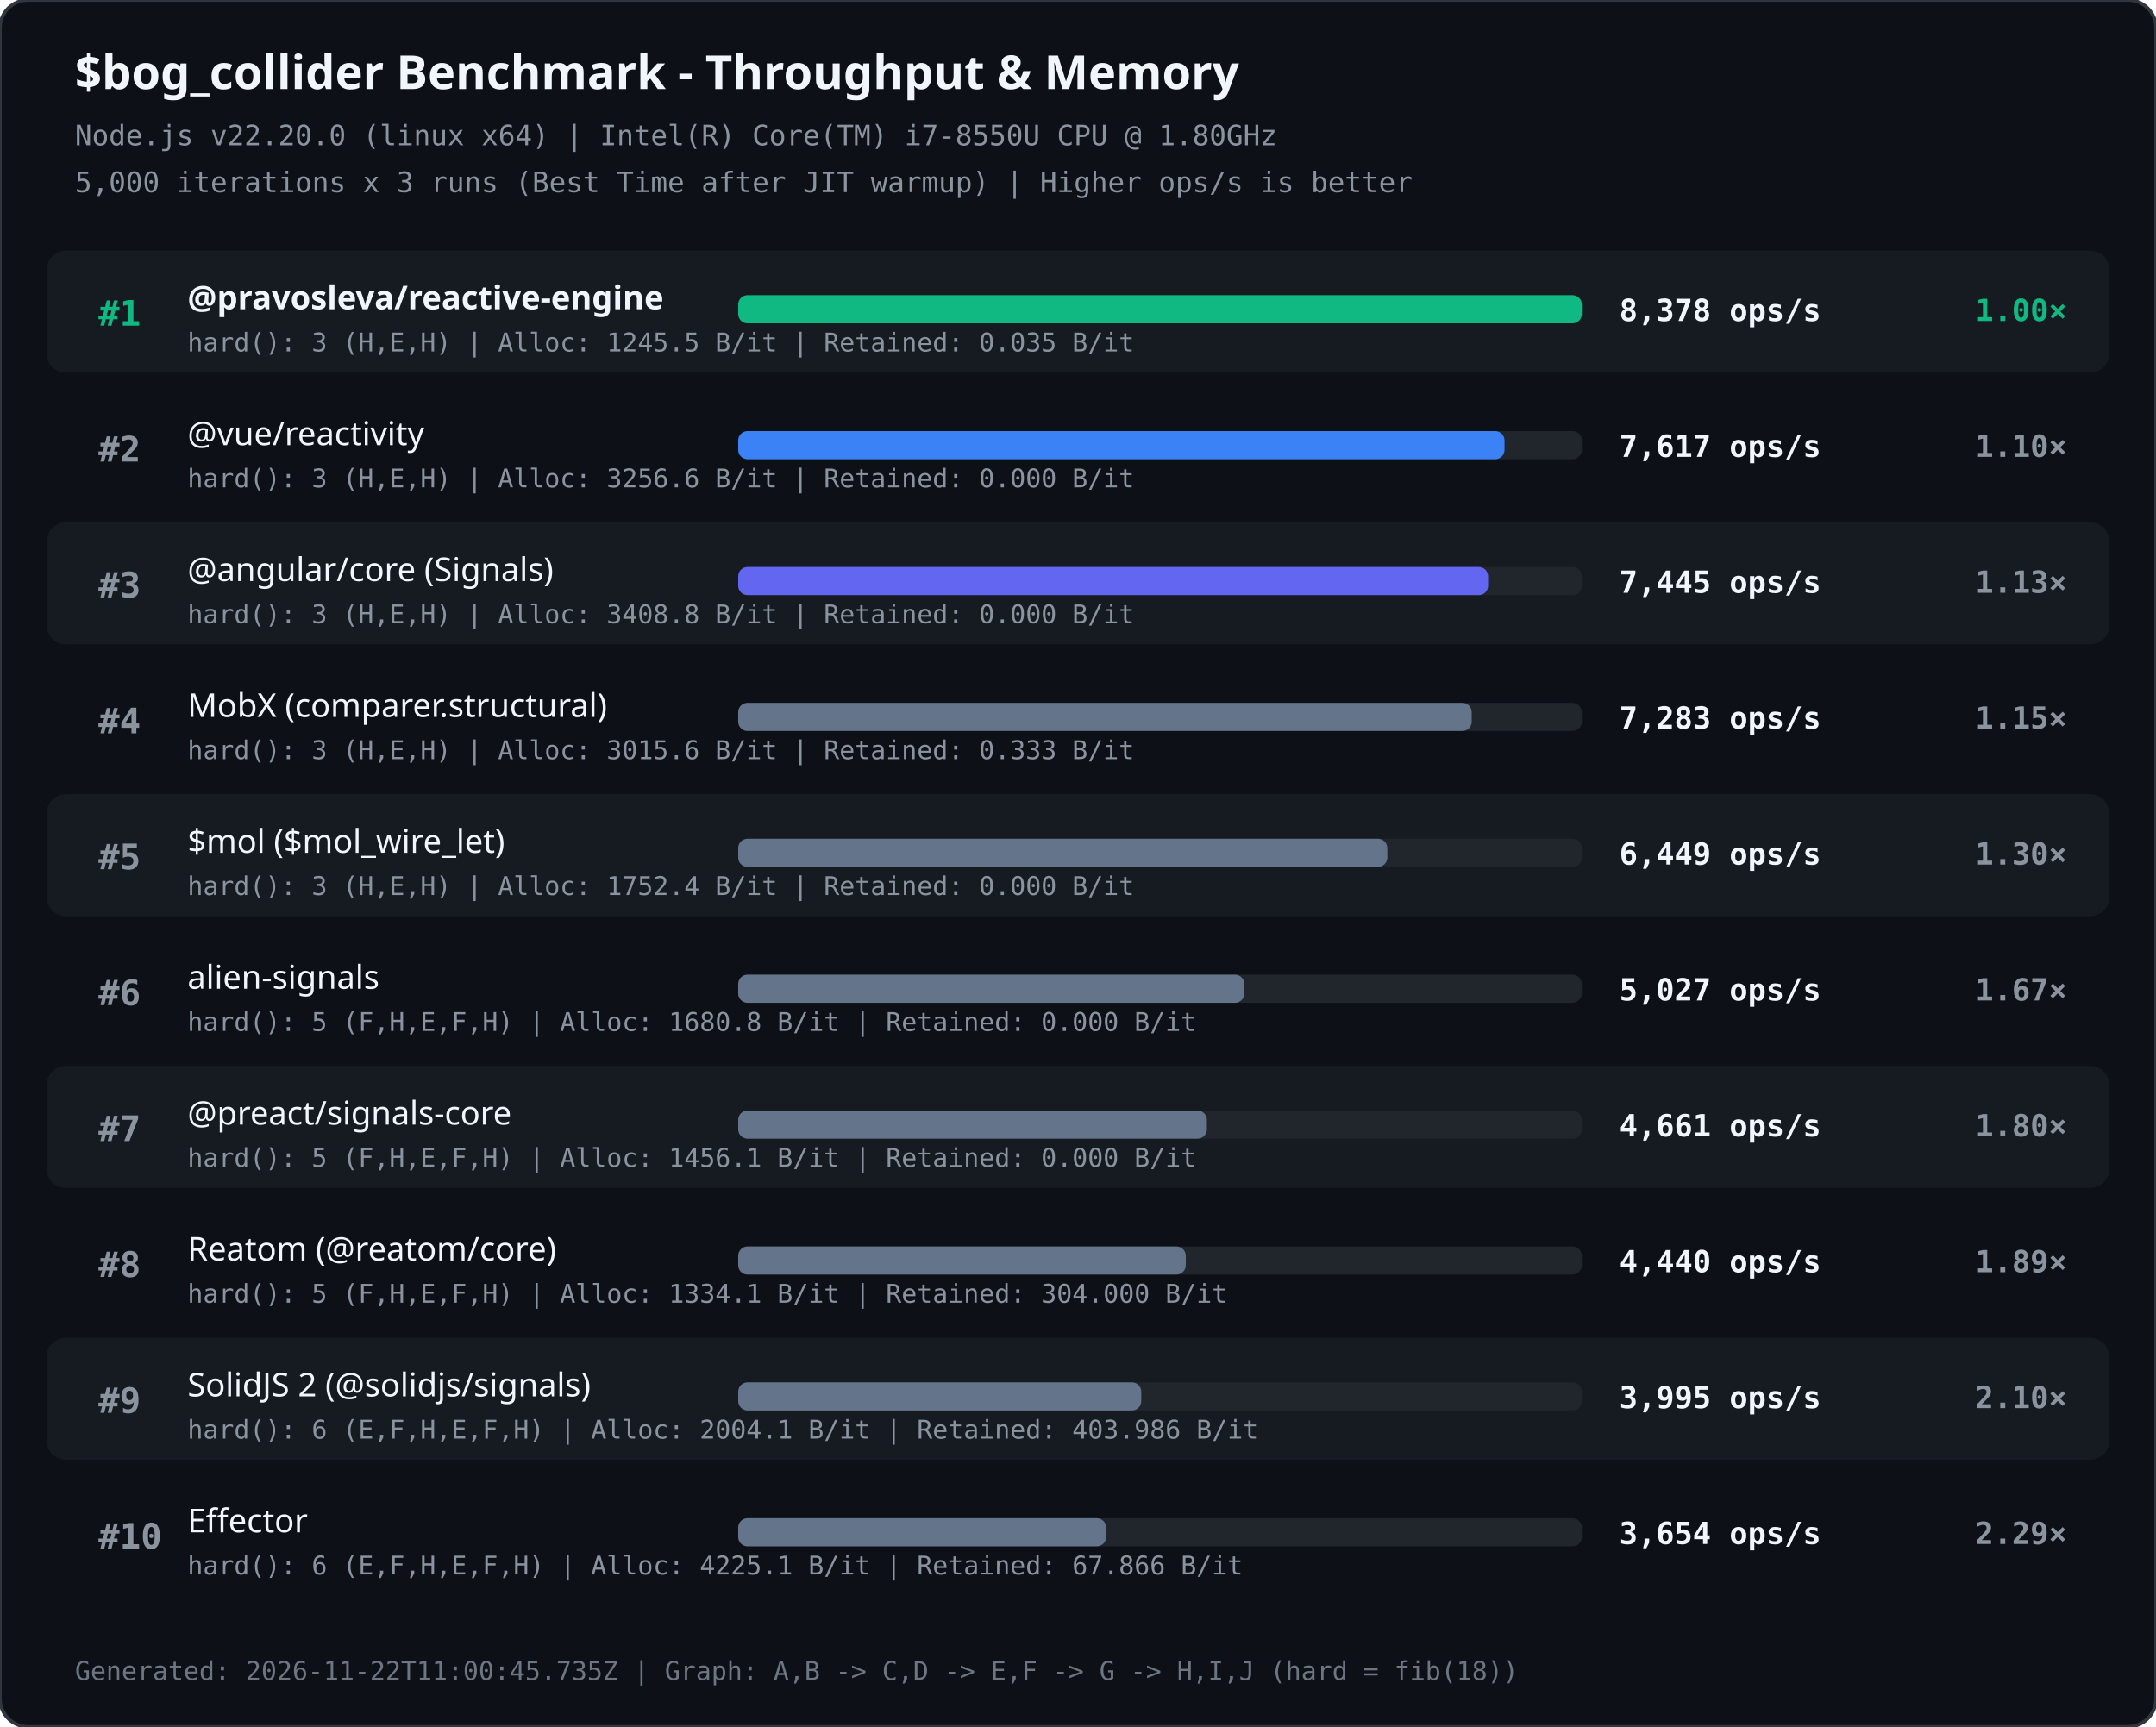
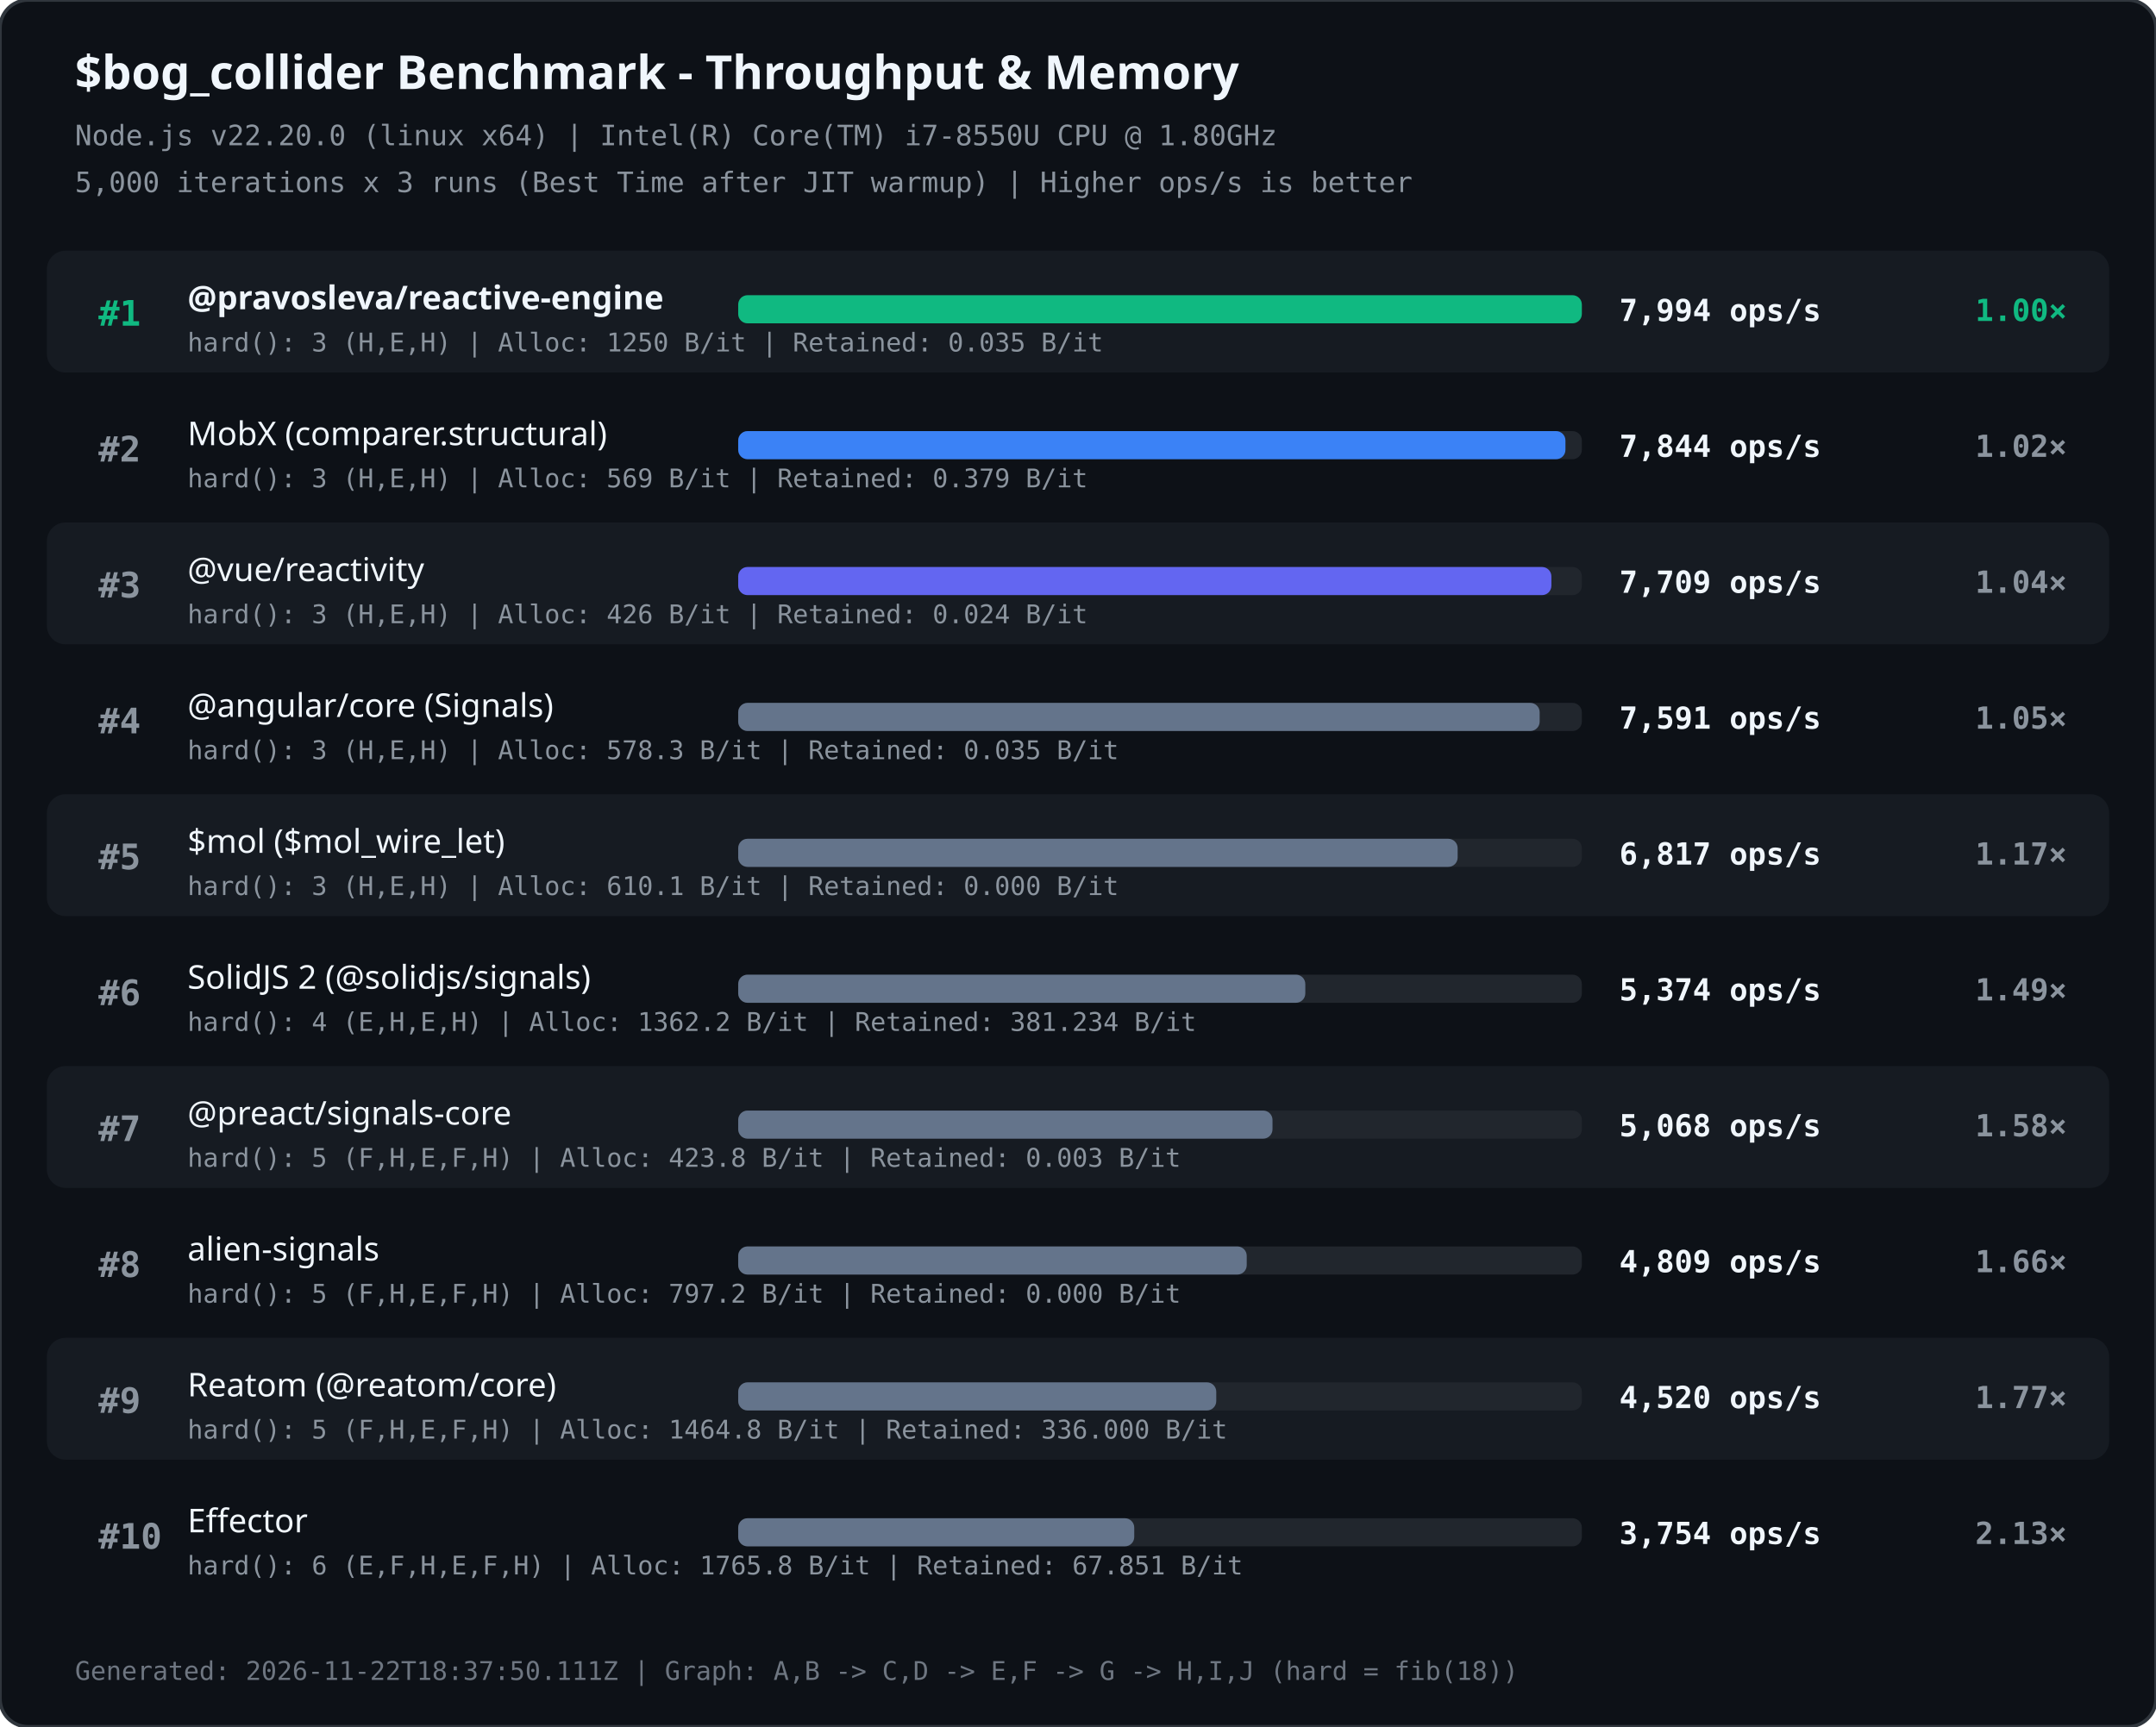
<svg xmlns="http://www.w3.org/2000/svg" width="920" height="737" viewBox="0 0 920 737">
  <rect width="920" height="737" rx="12" fill="#0d1117" stroke="#30363d" stroke-width="1.5" />
  <text x="32" y="38" fill="#f0f6fc" font-family="sans-serif" font-size="20" font-weight="700">$bog_collider Benchmark - Throughput &amp; Memory</text>
  <text x="32" y="62" fill="#8b949e" font-family="monospace" font-size="12">Node.js v22.20.0 (linux x64) | Intel(R) Core(TM) i7-8550U CPU @ 1.80GHz</text>
  <text x="32" y="82" fill="#8b949e" font-family="monospace" font-size="12">5,000 iterations x 3 runs (Best Time after JIT warmup) | Higher ops/s is better</text>
  <g transform="translate(0, 105)">
    <rect x="20" y="2" width="880" height="52" rx="8" fill="#161b22" />
    <text x="42" y="34" fill="#10b981" font-family="monospace" font-size="15" font-weight="700">#1</text>
    <text x="80" y="27" fill="#f0f6fc" font-family="sans-serif" font-size="14" font-weight="700">@pravosleva/reactive-engine</text>
-     <text x="80" y="45" fill="#8b949e" font-family="monospace" font-size="11">hard(): 3 (H,E,H) | Alloc: 1245.5 B/it | Retained: 0.035 B/it</text>
+     <text x="80" y="45" fill="#8b949e" font-family="monospace" font-size="11">hard(): 3 (H,E,H) | Alloc: 1250 B/it | Retained: 0.035 B/it</text>
    <rect x="315" y="21" width="360" height="12" rx="4" fill="#21262d" />
    <rect x="315" y="21" width="360" height="12" rx="4" fill="#10b981" />
-     <text x="691" y="32" fill="#f0f6fc" font-family="monospace" font-size="13" font-weight="700">8,378 ops/s</text>
+     <text x="691" y="32" fill="#f0f6fc" font-family="monospace" font-size="13" font-weight="700">7,994 ops/s</text>
    <text x="882" y="32" text-anchor="end" fill="#10b981" font-family="monospace" font-size="13" font-weight="700">1.00×</text>
  </g>
  <g transform="translate(0, 163)">
    <rect x="20" y="2" width="880" height="52" rx="8" fill="#0d1117" />
    <text x="42" y="34" fill="#8b949e" font-family="monospace" font-size="15" font-weight="700">#2</text>
-     <text x="80" y="27" fill="#f0f6fc" font-family="sans-serif" font-size="14" font-weight="500">@vue/reactivity</text>
-     <text x="80" y="45" fill="#8b949e" font-family="monospace" font-size="11">hard(): 3 (H,E,H) | Alloc: 3256.6 B/it | Retained: 0.000 B/it</text>
+     <text x="80" y="27" fill="#f0f6fc" font-family="sans-serif" font-size="14" font-weight="500">MobX (comparer.structural)</text>
+     <text x="80" y="45" fill="#8b949e" font-family="monospace" font-size="11">hard(): 3 (H,E,H) | Alloc: 569 B/it | Retained: 0.379 B/it</text>
    <rect x="315" y="21" width="360" height="12" rx="4" fill="#21262d" />
-     <rect x="315" y="21" width="327" height="12" rx="4" fill="#3b82f6" />
-     <text x="691" y="32" fill="#f0f6fc" font-family="monospace" font-size="13" font-weight="700">7,617 ops/s</text>
-     <text x="882" y="32" text-anchor="end" fill="#8b949e" font-family="monospace" font-size="13" font-weight="700">1.10×</text>
+     <rect x="315" y="21" width="353" height="12" rx="4" fill="#3b82f6" />
+     <text x="691" y="32" fill="#f0f6fc" font-family="monospace" font-size="13" font-weight="700">7,844 ops/s</text>
+     <text x="882" y="32" text-anchor="end" fill="#8b949e" font-family="monospace" font-size="13" font-weight="700">1.02×</text>
  </g>
  <g transform="translate(0, 221)">
    <rect x="20" y="2" width="880" height="52" rx="8" fill="#161b22" />
    <text x="42" y="34" fill="#8b949e" font-family="monospace" font-size="15" font-weight="700">#3</text>
-     <text x="80" y="27" fill="#f0f6fc" font-family="sans-serif" font-size="14" font-weight="500">@angular/core (Signals)</text>
-     <text x="80" y="45" fill="#8b949e" font-family="monospace" font-size="11">hard(): 3 (H,E,H) | Alloc: 3408.8 B/it | Retained: 0.000 B/it</text>
+     <text x="80" y="27" fill="#f0f6fc" font-family="sans-serif" font-size="14" font-weight="500">@vue/reactivity</text>
+     <text x="80" y="45" fill="#8b949e" font-family="monospace" font-size="11">hard(): 3 (H,E,H) | Alloc: 426 B/it | Retained: 0.024 B/it</text>
    <rect x="315" y="21" width="360" height="12" rx="4" fill="#21262d" />
-     <rect x="315" y="21" width="320" height="12" rx="4" fill="#6366f1" />
-     <text x="691" y="32" fill="#f0f6fc" font-family="monospace" font-size="13" font-weight="700">7,445 ops/s</text>
-     <text x="882" y="32" text-anchor="end" fill="#8b949e" font-family="monospace" font-size="13" font-weight="700">1.13×</text>
+     <rect x="315" y="21" width="347" height="12" rx="4" fill="#6366f1" />
+     <text x="691" y="32" fill="#f0f6fc" font-family="monospace" font-size="13" font-weight="700">7,709 ops/s</text>
+     <text x="882" y="32" text-anchor="end" fill="#8b949e" font-family="monospace" font-size="13" font-weight="700">1.04×</text>
  </g>
  <g transform="translate(0, 279)">
    <rect x="20" y="2" width="880" height="52" rx="8" fill="#0d1117" />
    <text x="42" y="34" fill="#8b949e" font-family="monospace" font-size="15" font-weight="700">#4</text>
-     <text x="80" y="27" fill="#f0f6fc" font-family="sans-serif" font-size="14" font-weight="500">MobX (comparer.structural)</text>
-     <text x="80" y="45" fill="#8b949e" font-family="monospace" font-size="11">hard(): 3 (H,E,H) | Alloc: 3015.6 B/it | Retained: 0.333 B/it</text>
+     <text x="80" y="27" fill="#f0f6fc" font-family="sans-serif" font-size="14" font-weight="500">@angular/core (Signals)</text>
+     <text x="80" y="45" fill="#8b949e" font-family="monospace" font-size="11">hard(): 3 (H,E,H) | Alloc: 578.3 B/it | Retained: 0.035 B/it</text>
    <rect x="315" y="21" width="360" height="12" rx="4" fill="#21262d" />
-     <rect x="315" y="21" width="313" height="12" rx="4" fill="#64748b" />
-     <text x="691" y="32" fill="#f0f6fc" font-family="monospace" font-size="13" font-weight="700">7,283 ops/s</text>
-     <text x="882" y="32" text-anchor="end" fill="#8b949e" font-family="monospace" font-size="13" font-weight="700">1.15×</text>
+     <rect x="315" y="21" width="342" height="12" rx="4" fill="#64748b" />
+     <text x="691" y="32" fill="#f0f6fc" font-family="monospace" font-size="13" font-weight="700">7,591 ops/s</text>
+     <text x="882" y="32" text-anchor="end" fill="#8b949e" font-family="monospace" font-size="13" font-weight="700">1.05×</text>
  </g>
  <g transform="translate(0, 337)">
    <rect x="20" y="2" width="880" height="52" rx="8" fill="#161b22" />
    <text x="42" y="34" fill="#8b949e" font-family="monospace" font-size="15" font-weight="700">#5</text>
    <text x="80" y="27" fill="#f0f6fc" font-family="sans-serif" font-size="14" font-weight="500">$mol ($mol_wire_let)</text>
-     <text x="80" y="45" fill="#8b949e" font-family="monospace" font-size="11">hard(): 3 (H,E,H) | Alloc: 1752.4 B/it | Retained: 0.000 B/it</text>
+     <text x="80" y="45" fill="#8b949e" font-family="monospace" font-size="11">hard(): 3 (H,E,H) | Alloc: 610.1 B/it | Retained: 0.000 B/it</text>
    <rect x="315" y="21" width="360" height="12" rx="4" fill="#21262d" />
-     <rect x="315" y="21" width="277" height="12" rx="4" fill="#64748b" />
-     <text x="691" y="32" fill="#f0f6fc" font-family="monospace" font-size="13" font-weight="700">6,449 ops/s</text>
-     <text x="882" y="32" text-anchor="end" fill="#8b949e" font-family="monospace" font-size="13" font-weight="700">1.30×</text>
+     <rect x="315" y="21" width="307" height="12" rx="4" fill="#64748b" />
+     <text x="691" y="32" fill="#f0f6fc" font-family="monospace" font-size="13" font-weight="700">6,817 ops/s</text>
+     <text x="882" y="32" text-anchor="end" fill="#8b949e" font-family="monospace" font-size="13" font-weight="700">1.17×</text>
  </g>
  <g transform="translate(0, 395)">
    <rect x="20" y="2" width="880" height="52" rx="8" fill="#0d1117" />
    <text x="42" y="34" fill="#8b949e" font-family="monospace" font-size="15" font-weight="700">#6</text>
-     <text x="80" y="27" fill="#f0f6fc" font-family="sans-serif" font-size="14" font-weight="500">alien-signals</text>
-     <text x="80" y="45" fill="#8b949e" font-family="monospace" font-size="11">hard(): 5 (F,H,E,F,H) | Alloc: 1680.8 B/it | Retained: 0.000 B/it</text>
+     <text x="80" y="27" fill="#f0f6fc" font-family="sans-serif" font-size="14" font-weight="500">SolidJS 2 (@solidjs/signals)</text>
+     <text x="80" y="45" fill="#8b949e" font-family="monospace" font-size="11">hard(): 4 (E,H,E,H) | Alloc: 1362.2 B/it | Retained: 381.234 B/it</text>
    <rect x="315" y="21" width="360" height="12" rx="4" fill="#21262d" />
-     <rect x="315" y="21" width="216" height="12" rx="4" fill="#64748b" />
-     <text x="691" y="32" fill="#f0f6fc" font-family="monospace" font-size="13" font-weight="700">5,027 ops/s</text>
-     <text x="882" y="32" text-anchor="end" fill="#8b949e" font-family="monospace" font-size="13" font-weight="700">1.67×</text>
+     <rect x="315" y="21" width="242" height="12" rx="4" fill="#64748b" />
+     <text x="691" y="32" fill="#f0f6fc" font-family="monospace" font-size="13" font-weight="700">5,374 ops/s</text>
+     <text x="882" y="32" text-anchor="end" fill="#8b949e" font-family="monospace" font-size="13" font-weight="700">1.49×</text>
  </g>
  <g transform="translate(0, 453)">
    <rect x="20" y="2" width="880" height="52" rx="8" fill="#161b22" />
    <text x="42" y="34" fill="#8b949e" font-family="monospace" font-size="15" font-weight="700">#7</text>
    <text x="80" y="27" fill="#f0f6fc" font-family="sans-serif" font-size="14" font-weight="500">@preact/signals-core</text>
-     <text x="80" y="45" fill="#8b949e" font-family="monospace" font-size="11">hard(): 5 (F,H,E,F,H) | Alloc: 1456.1 B/it | Retained: 0.000 B/it</text>
+     <text x="80" y="45" fill="#8b949e" font-family="monospace" font-size="11">hard(): 5 (F,H,E,F,H) | Alloc: 423.8 B/it | Retained: 0.003 B/it</text>
    <rect x="315" y="21" width="360" height="12" rx="4" fill="#21262d" />
-     <rect x="315" y="21" width="200" height="12" rx="4" fill="#64748b" />
-     <text x="691" y="32" fill="#f0f6fc" font-family="monospace" font-size="13" font-weight="700">4,661 ops/s</text>
-     <text x="882" y="32" text-anchor="end" fill="#8b949e" font-family="monospace" font-size="13" font-weight="700">1.80×</text>
+     <rect x="315" y="21" width="228" height="12" rx="4" fill="#64748b" />
+     <text x="691" y="32" fill="#f0f6fc" font-family="monospace" font-size="13" font-weight="700">5,068 ops/s</text>
+     <text x="882" y="32" text-anchor="end" fill="#8b949e" font-family="monospace" font-size="13" font-weight="700">1.58×</text>
  </g>
  <g transform="translate(0, 511)">
    <rect x="20" y="2" width="880" height="52" rx="8" fill="#0d1117" />
    <text x="42" y="34" fill="#8b949e" font-family="monospace" font-size="15" font-weight="700">#8</text>
-     <text x="80" y="27" fill="#f0f6fc" font-family="sans-serif" font-size="14" font-weight="500">Reatom (@reatom/core)</text>
-     <text x="80" y="45" fill="#8b949e" font-family="monospace" font-size="11">hard(): 5 (F,H,E,F,H) | Alloc: 1334.1 B/it | Retained: 304.000 B/it</text>
+     <text x="80" y="27" fill="#f0f6fc" font-family="sans-serif" font-size="14" font-weight="500">alien-signals</text>
+     <text x="80" y="45" fill="#8b949e" font-family="monospace" font-size="11">hard(): 5 (F,H,E,F,H) | Alloc: 797.2 B/it | Retained: 0.000 B/it</text>
    <rect x="315" y="21" width="360" height="12" rx="4" fill="#21262d" />
-     <rect x="315" y="21" width="191" height="12" rx="4" fill="#64748b" />
-     <text x="691" y="32" fill="#f0f6fc" font-family="monospace" font-size="13" font-weight="700">4,440 ops/s</text>
-     <text x="882" y="32" text-anchor="end" fill="#8b949e" font-family="monospace" font-size="13" font-weight="700">1.89×</text>
+     <rect x="315" y="21" width="217" height="12" rx="4" fill="#64748b" />
+     <text x="691" y="32" fill="#f0f6fc" font-family="monospace" font-size="13" font-weight="700">4,809 ops/s</text>
+     <text x="882" y="32" text-anchor="end" fill="#8b949e" font-family="monospace" font-size="13" font-weight="700">1.66×</text>
  </g>
  <g transform="translate(0, 569)">
    <rect x="20" y="2" width="880" height="52" rx="8" fill="#161b22" />
    <text x="42" y="34" fill="#8b949e" font-family="monospace" font-size="15" font-weight="700">#9</text>
-     <text x="80" y="27" fill="#f0f6fc" font-family="sans-serif" font-size="14" font-weight="500">SolidJS 2 (@solidjs/signals)</text>
-     <text x="80" y="45" fill="#8b949e" font-family="monospace" font-size="11">hard(): 6 (E,F,H,E,F,H) | Alloc: 2004.1 B/it | Retained: 403.986 B/it</text>
+     <text x="80" y="27" fill="#f0f6fc" font-family="sans-serif" font-size="14" font-weight="500">Reatom (@reatom/core)</text>
+     <text x="80" y="45" fill="#8b949e" font-family="monospace" font-size="11">hard(): 5 (F,H,E,F,H) | Alloc: 1464.8 B/it | Retained: 336.000 B/it</text>
    <rect x="315" y="21" width="360" height="12" rx="4" fill="#21262d" />
-     <rect x="315" y="21" width="172" height="12" rx="4" fill="#64748b" />
-     <text x="691" y="32" fill="#f0f6fc" font-family="monospace" font-size="13" font-weight="700">3,995 ops/s</text>
-     <text x="882" y="32" text-anchor="end" fill="#8b949e" font-family="monospace" font-size="13" font-weight="700">2.10×</text>
+     <rect x="315" y="21" width="204" height="12" rx="4" fill="#64748b" />
+     <text x="691" y="32" fill="#f0f6fc" font-family="monospace" font-size="13" font-weight="700">4,520 ops/s</text>
+     <text x="882" y="32" text-anchor="end" fill="#8b949e" font-family="monospace" font-size="13" font-weight="700">1.77×</text>
  </g>
  <g transform="translate(0, 627)">
    <rect x="20" y="2" width="880" height="52" rx="8" fill="#0d1117" />
    <text x="42" y="34" fill="#8b949e" font-family="monospace" font-size="15" font-weight="700">#10</text>
    <text x="80" y="27" fill="#f0f6fc" font-family="sans-serif" font-size="14" font-weight="500">Effector</text>
-     <text x="80" y="45" fill="#8b949e" font-family="monospace" font-size="11">hard(): 6 (E,F,H,E,F,H) | Alloc: 4225.1 B/it | Retained: 67.866 B/it</text>
+     <text x="80" y="45" fill="#8b949e" font-family="monospace" font-size="11">hard(): 6 (E,F,H,E,F,H) | Alloc: 1765.8 B/it | Retained: 67.851 B/it</text>
    <rect x="315" y="21" width="360" height="12" rx="4" fill="#21262d" />
-     <rect x="315" y="21" width="157" height="12" rx="4" fill="#64748b" />
-     <text x="691" y="32" fill="#f0f6fc" font-family="monospace" font-size="13" font-weight="700">3,654 ops/s</text>
-     <text x="882" y="32" text-anchor="end" fill="#8b949e" font-family="monospace" font-size="13" font-weight="700">2.29×</text>
+     <rect x="315" y="21" width="169" height="12" rx="4" fill="#64748b" />
+     <text x="691" y="32" fill="#f0f6fc" font-family="monospace" font-size="13" font-weight="700">3,754 ops/s</text>
+     <text x="882" y="32" text-anchor="end" fill="#8b949e" font-family="monospace" font-size="13" font-weight="700">2.13×</text>
  </g>
-   <text x="32" y="717" fill="#6e7681" font-family="monospace" font-size="11">Generated: 2026-11-22T11:00:45.735Z | Graph: A,B -&gt; C,D -&gt; E,F -&gt; G -&gt; H,I,J (hard = fib(18))</text>
+   <text x="32" y="717" fill="#6e7681" font-family="monospace" font-size="11">Generated: 2026-11-22T18:37:50.111Z | Graph: A,B -&gt; C,D -&gt; E,F -&gt; G -&gt; H,I,J (hard = fib(18))</text>
</svg>
